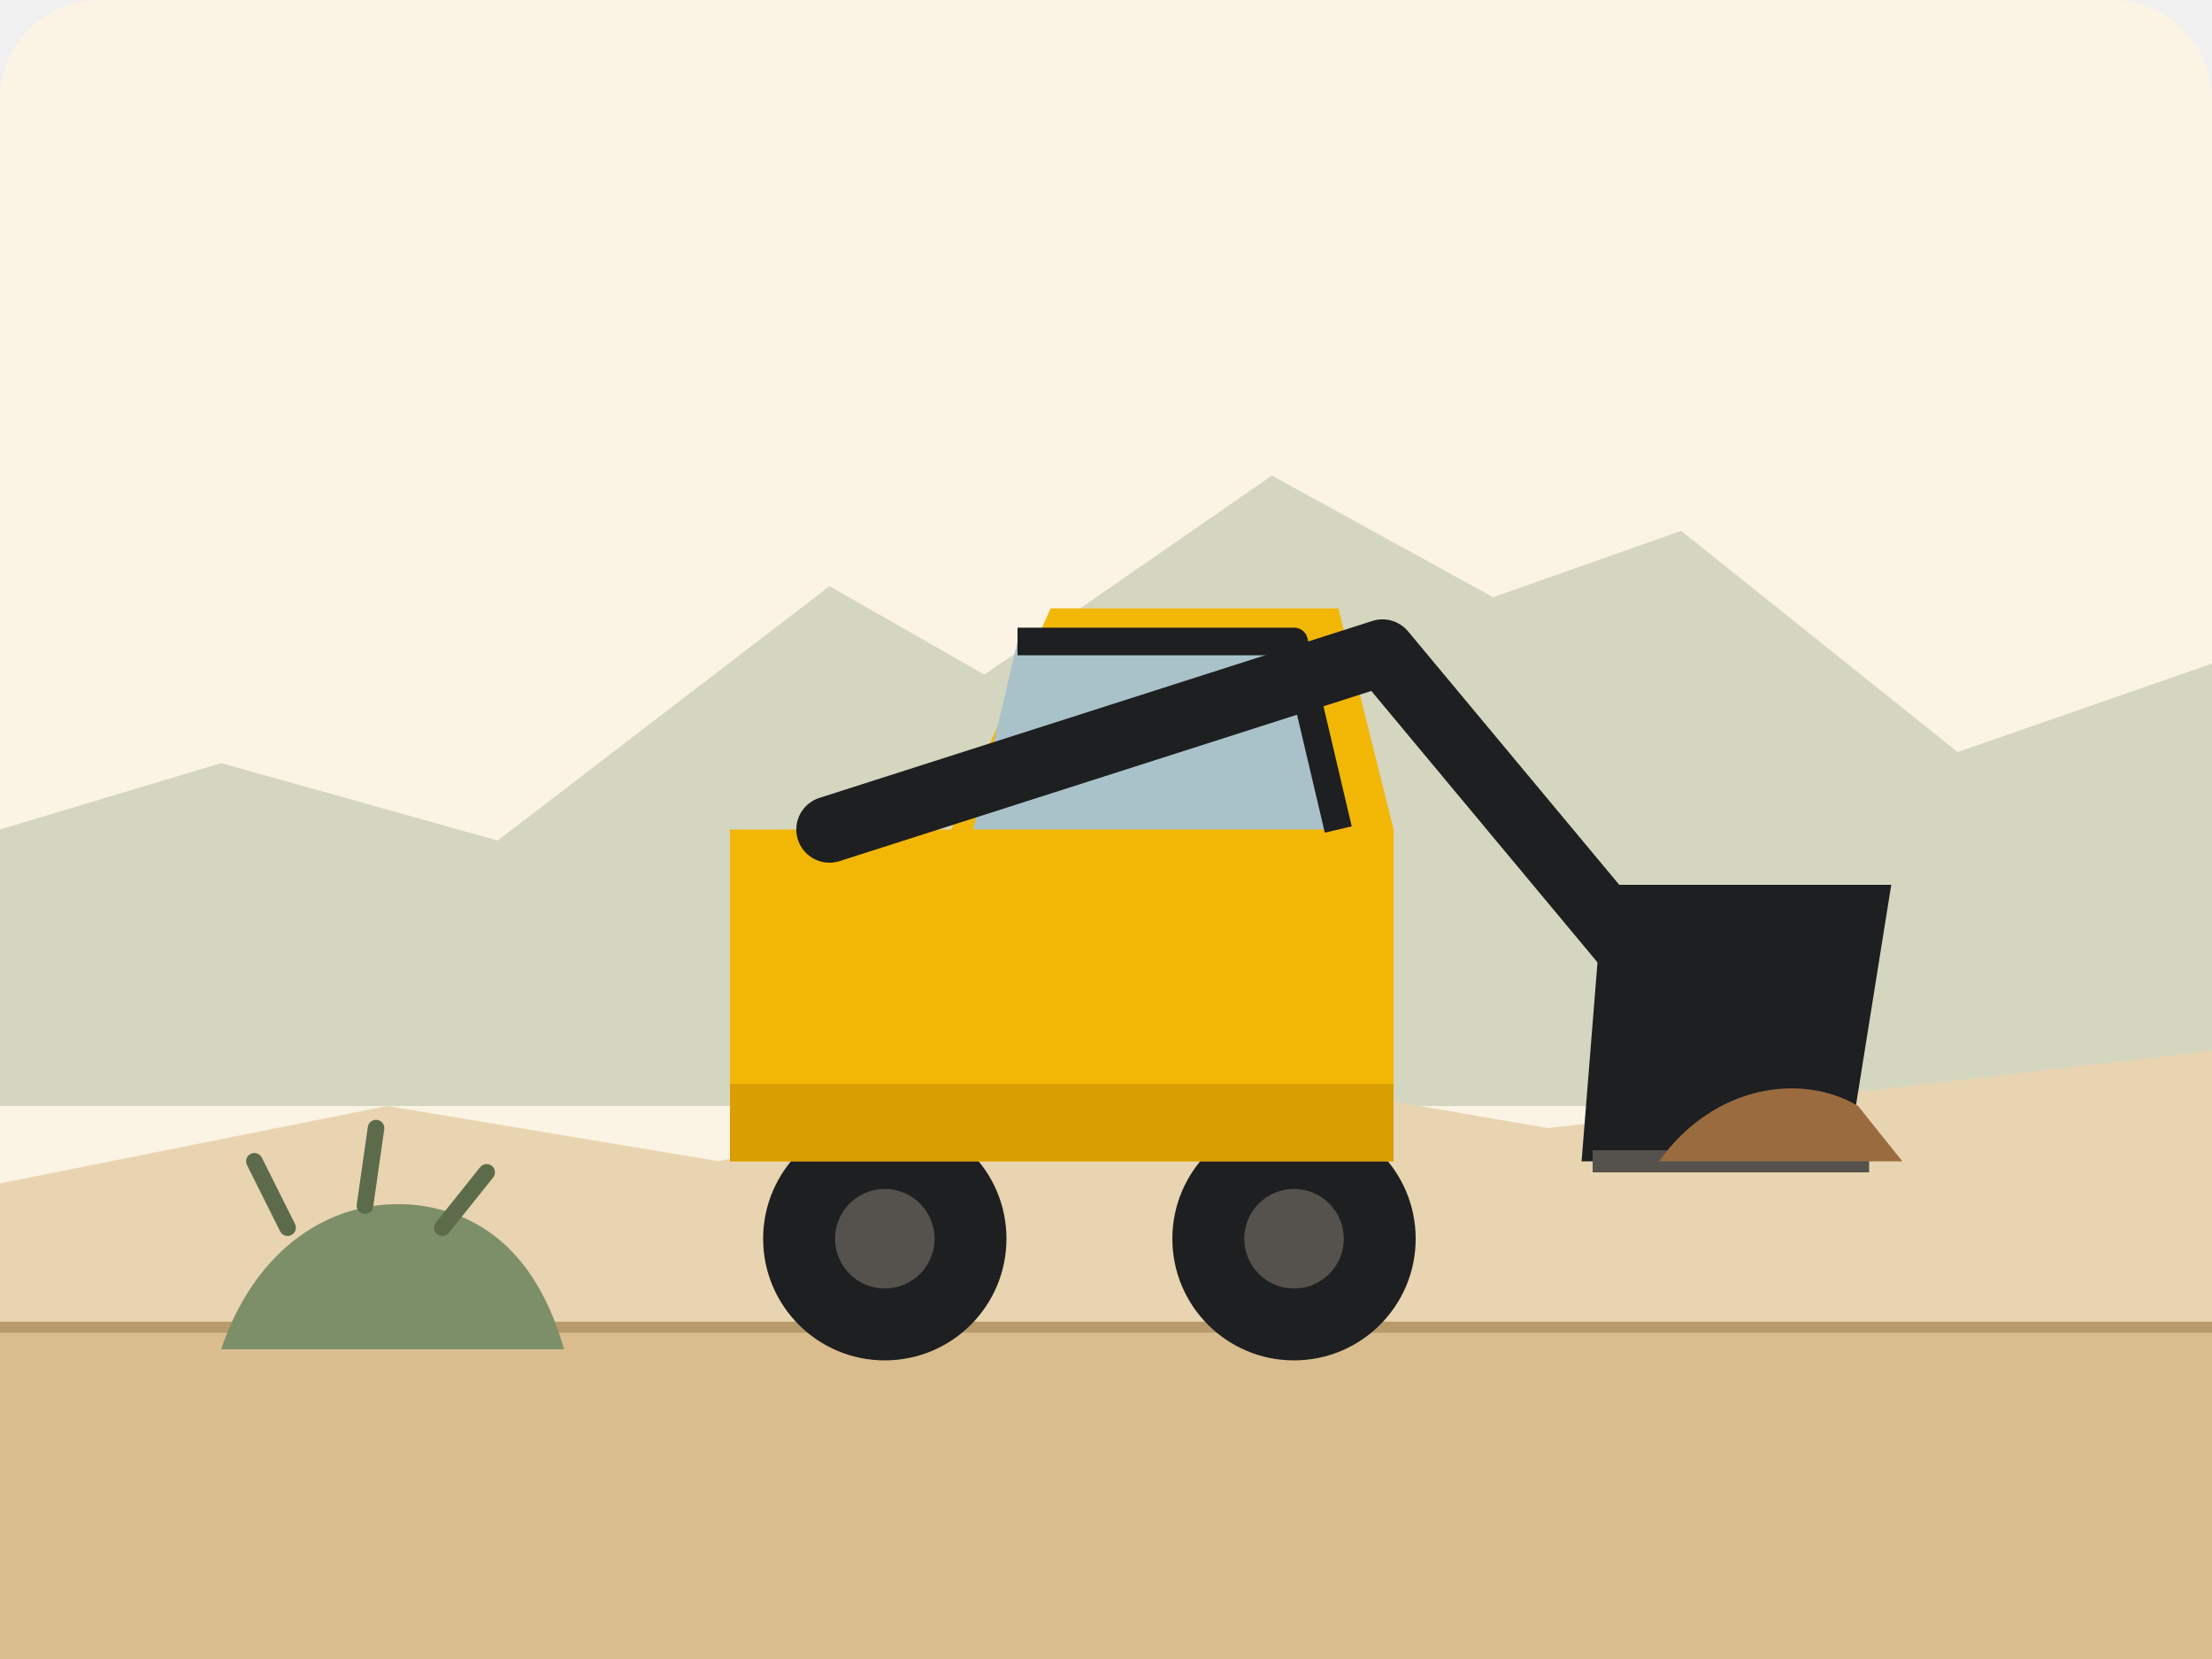
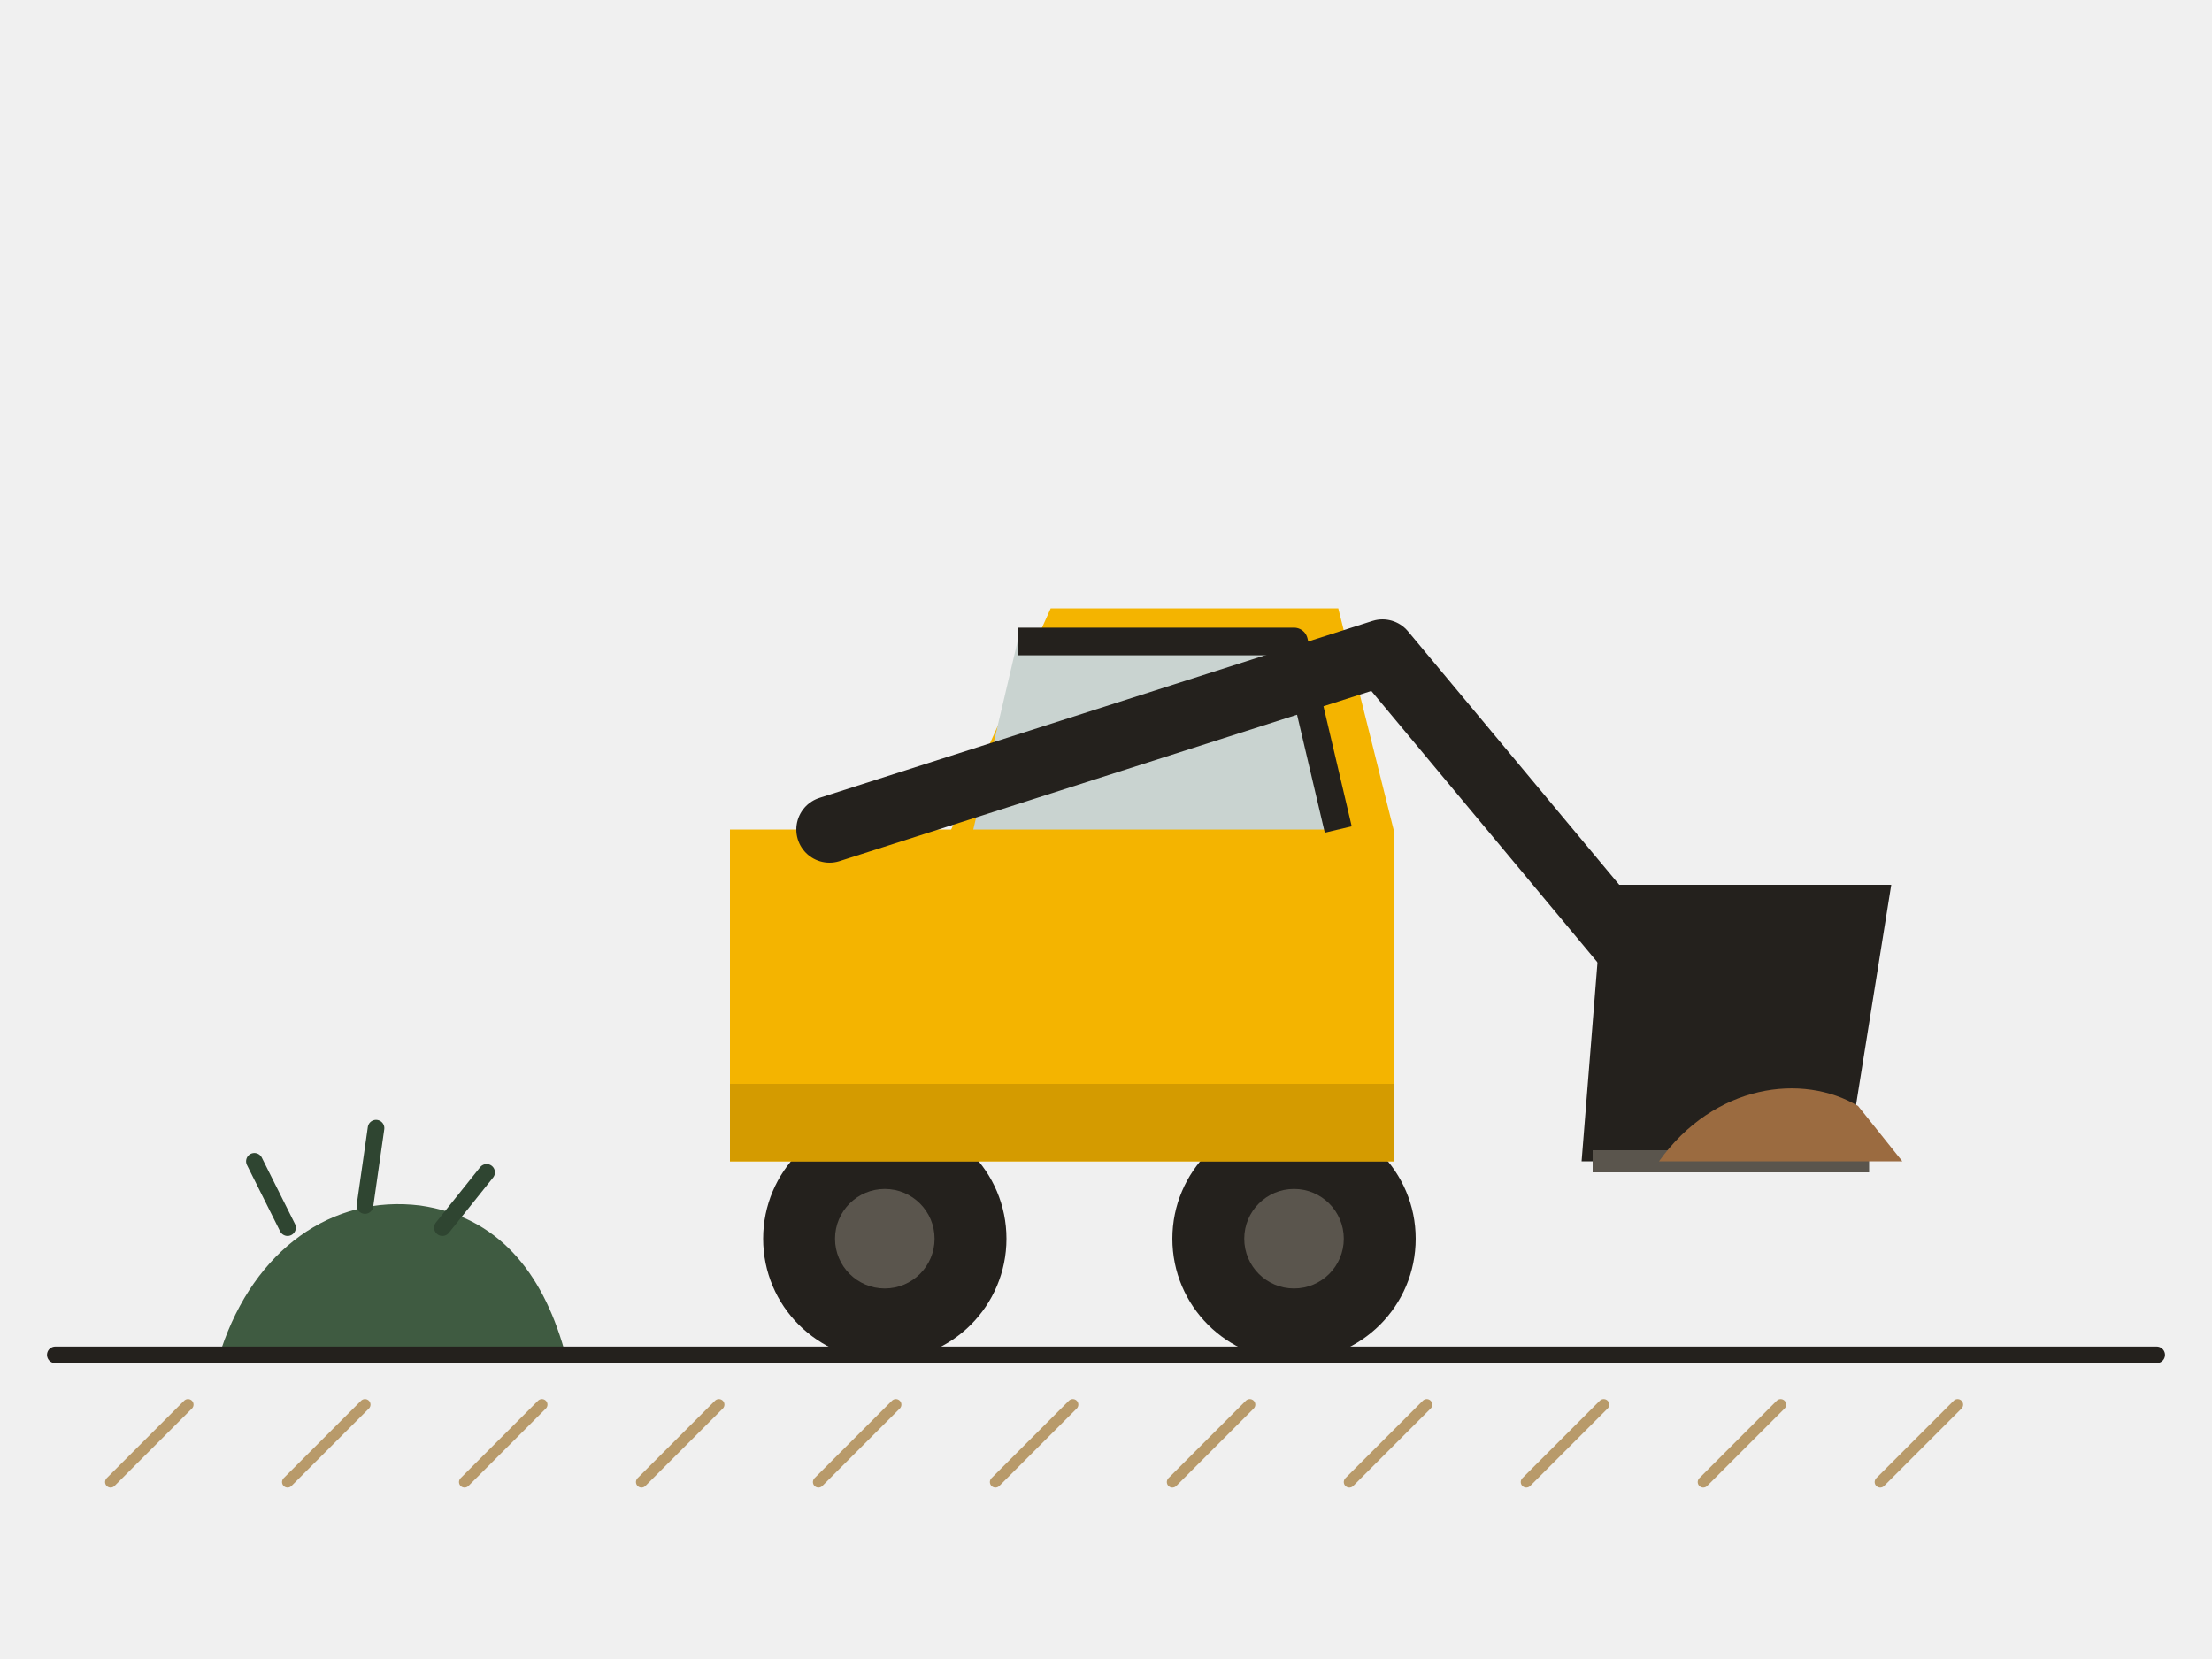
<svg xmlns="http://www.w3.org/2000/svg" viewBox="0 0 400 300">
-   <rect width="400" height="300" rx="18" fill="#fbf3e4" />
-   <path d="M0 200V150l40-12 50 14 60-46 28 16 52-36 40 22 34-12 50 40 46-16v80z" fill="#7d8f69" opacity=".3" />
-   <path d="M0 214l70-14 60 10 80-18 70 12 120-14v110H0z" fill="#e8d4b0" />
-   <rect y="240" width="400" height="60" fill="#d9bd8f" />
-   <path d="M0 240h400" stroke="#b99a6b" stroke-width="2" />
-   <path d="M40 244c6-18 20-28 36-26 14 2 22 12 26 26z" fill="#7d8f69" />
-   <path d="M52 222l-6-12M66 218l2-14M80 222l8-10" stroke="#5c6b4a" stroke-width="3" stroke-linecap="round" />
-   <circle cx="160" cy="224" r="22" fill="#1d1f21" />
-   <circle cx="160" cy="224" r="9" fill="#55524d" />
-   <circle cx="234" cy="224" r="22" fill="#1d1f21" />
-   <circle cx="234" cy="224" r="9" fill="#55524d" />
-   <path d="M132 210V150h40l18-40h52l10 40v60z" fill="#f2b705" />
-   <rect x="132" y="196" width="120" height="14" fill="#d99e00" />
-   <path d="M184 116h50l8 34h-66z" fill="#a9c2c9" />
+   <path d="M40 244c6-18 20-28 36-26 14 2 22 12 26 26z" fill="#3f5b41" />
+   <path d="M52 222l-6-12M66 218l2-14M80 222l8-10" stroke="#2f4531" stroke-width="3" stroke-linecap="round" />
+   <circle cx="160" cy="224" r="22" fill="#24211d" />
+   <circle cx="160" cy="224" r="9" fill="#5a554d" />
+   <circle cx="234" cy="224" r="22" fill="#24211d" />
+   <circle cx="234" cy="224" r="9" fill="#5a554d" />
+   <path d="M132 210V150h40l18-40h52l10 40v60z" fill="#f4b400" />
+   <rect x="132" y="196" width="120" height="14" fill="#d49b00" />
+   <path d="M184 116h50l8 34h-66z" fill="#c9d3d0" />
  <path d="M190 140l40-20" stroke="#fff" stroke-width="3" opacity=".6" />
-   <path d="M184 116h50l8 34" fill="none" stroke="#1d1f21" stroke-width="5" stroke-linejoin="round" />
-   <path d="M150 150L250 118L300 178" fill="none" stroke="#1d1f21" stroke-width="12" stroke-linejoin="round" stroke-linecap="round" />
-   <path d="M290 160h52l-8 50h-48z" fill="#1d1f21" />
-   <path d="M288 210h50" stroke="#55524d" stroke-width="4" />
+   <path d="M184 116h50l8 34" fill="none" stroke="#24211d" stroke-width="5" stroke-linejoin="round" />
+   <path d="M150 150L250 118L300 178" fill="none" stroke="#24211d" stroke-width="12" stroke-linejoin="round" stroke-linecap="round" />
+   <path d="M290 160h52l-8 50h-48z" fill="#24211d" />
+   <path d="M288 210h50" stroke="#5a554d" stroke-width="4" />
  <path d="M300 210c10-14 26-16 36-10l8 10z" fill="#9b6b40" />
+   <g stroke="#b89a6a" stroke-width="2" stroke-linecap="round">
+     <path d="M20 268l14-14M52 268l14-14M84 268l14-14M116 268l14-14M148 268l14-14M180 268l14-14M212 268l14-14M244 268l14-14M276 268l14-14M308 268l14-14M340 268l14-14" />
+   </g>
+   <path d="M10 245h380" stroke="#24211d" stroke-width="3" stroke-linecap="round" />
</svg>
